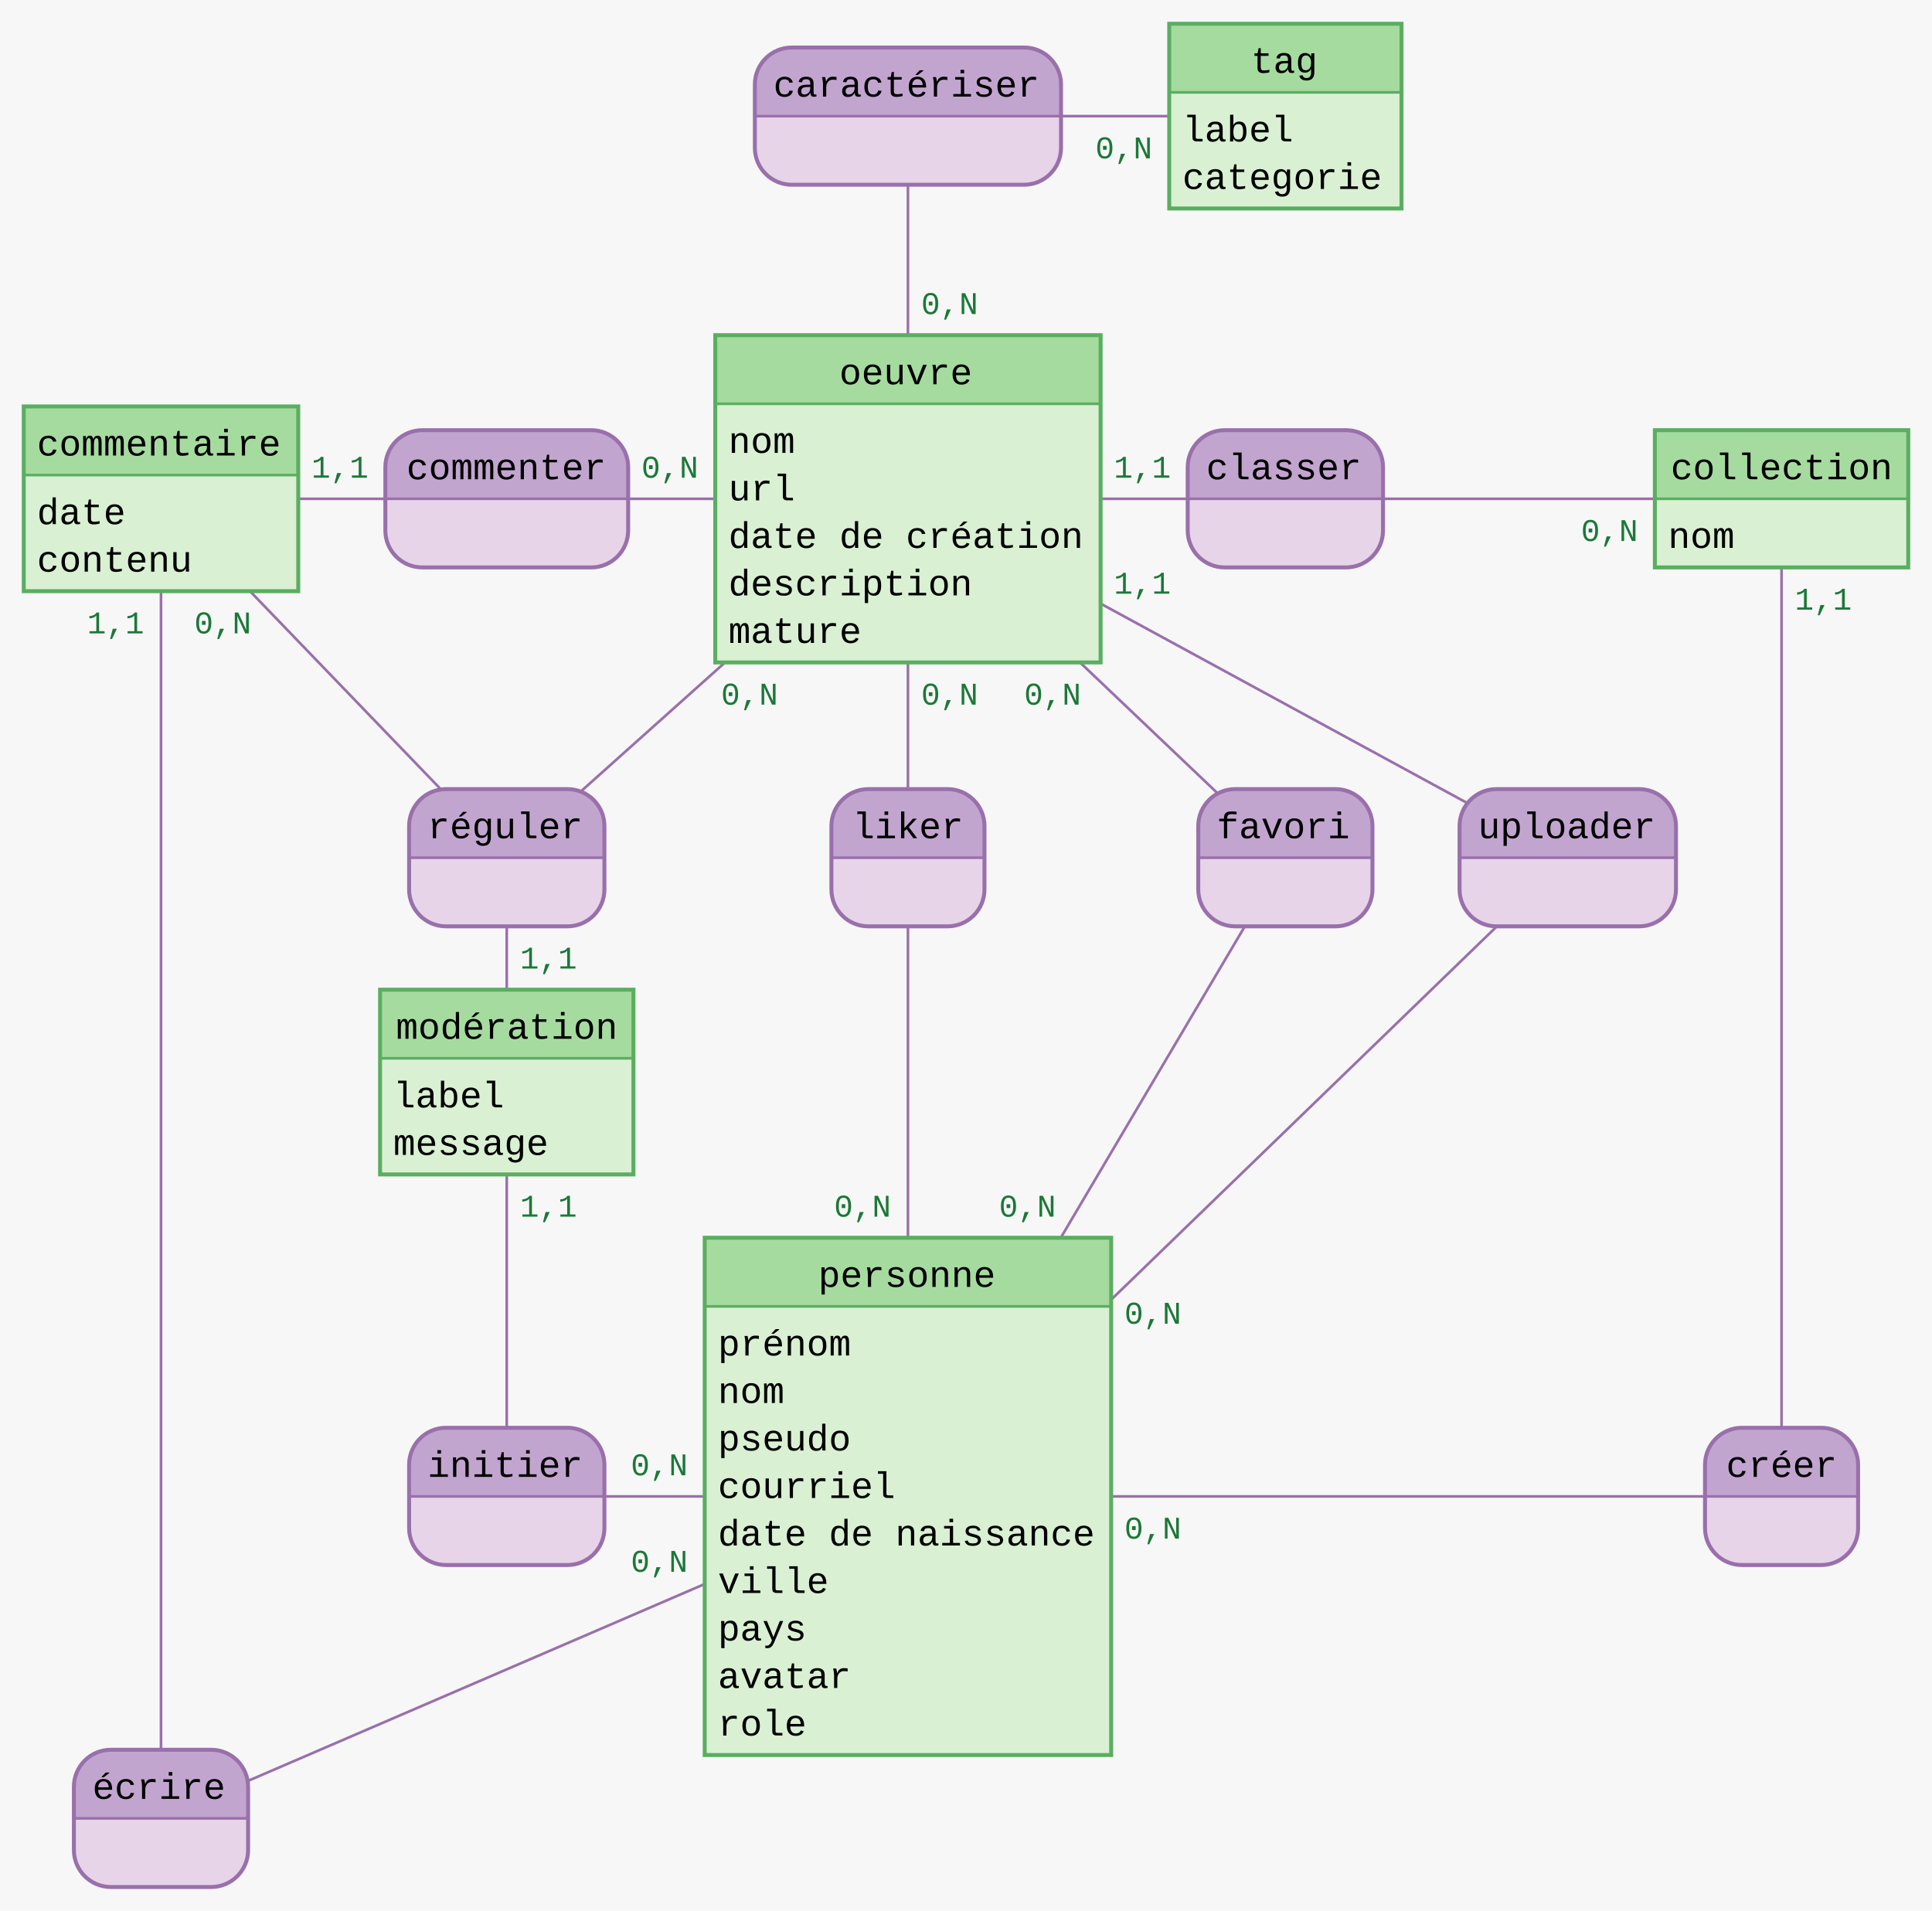
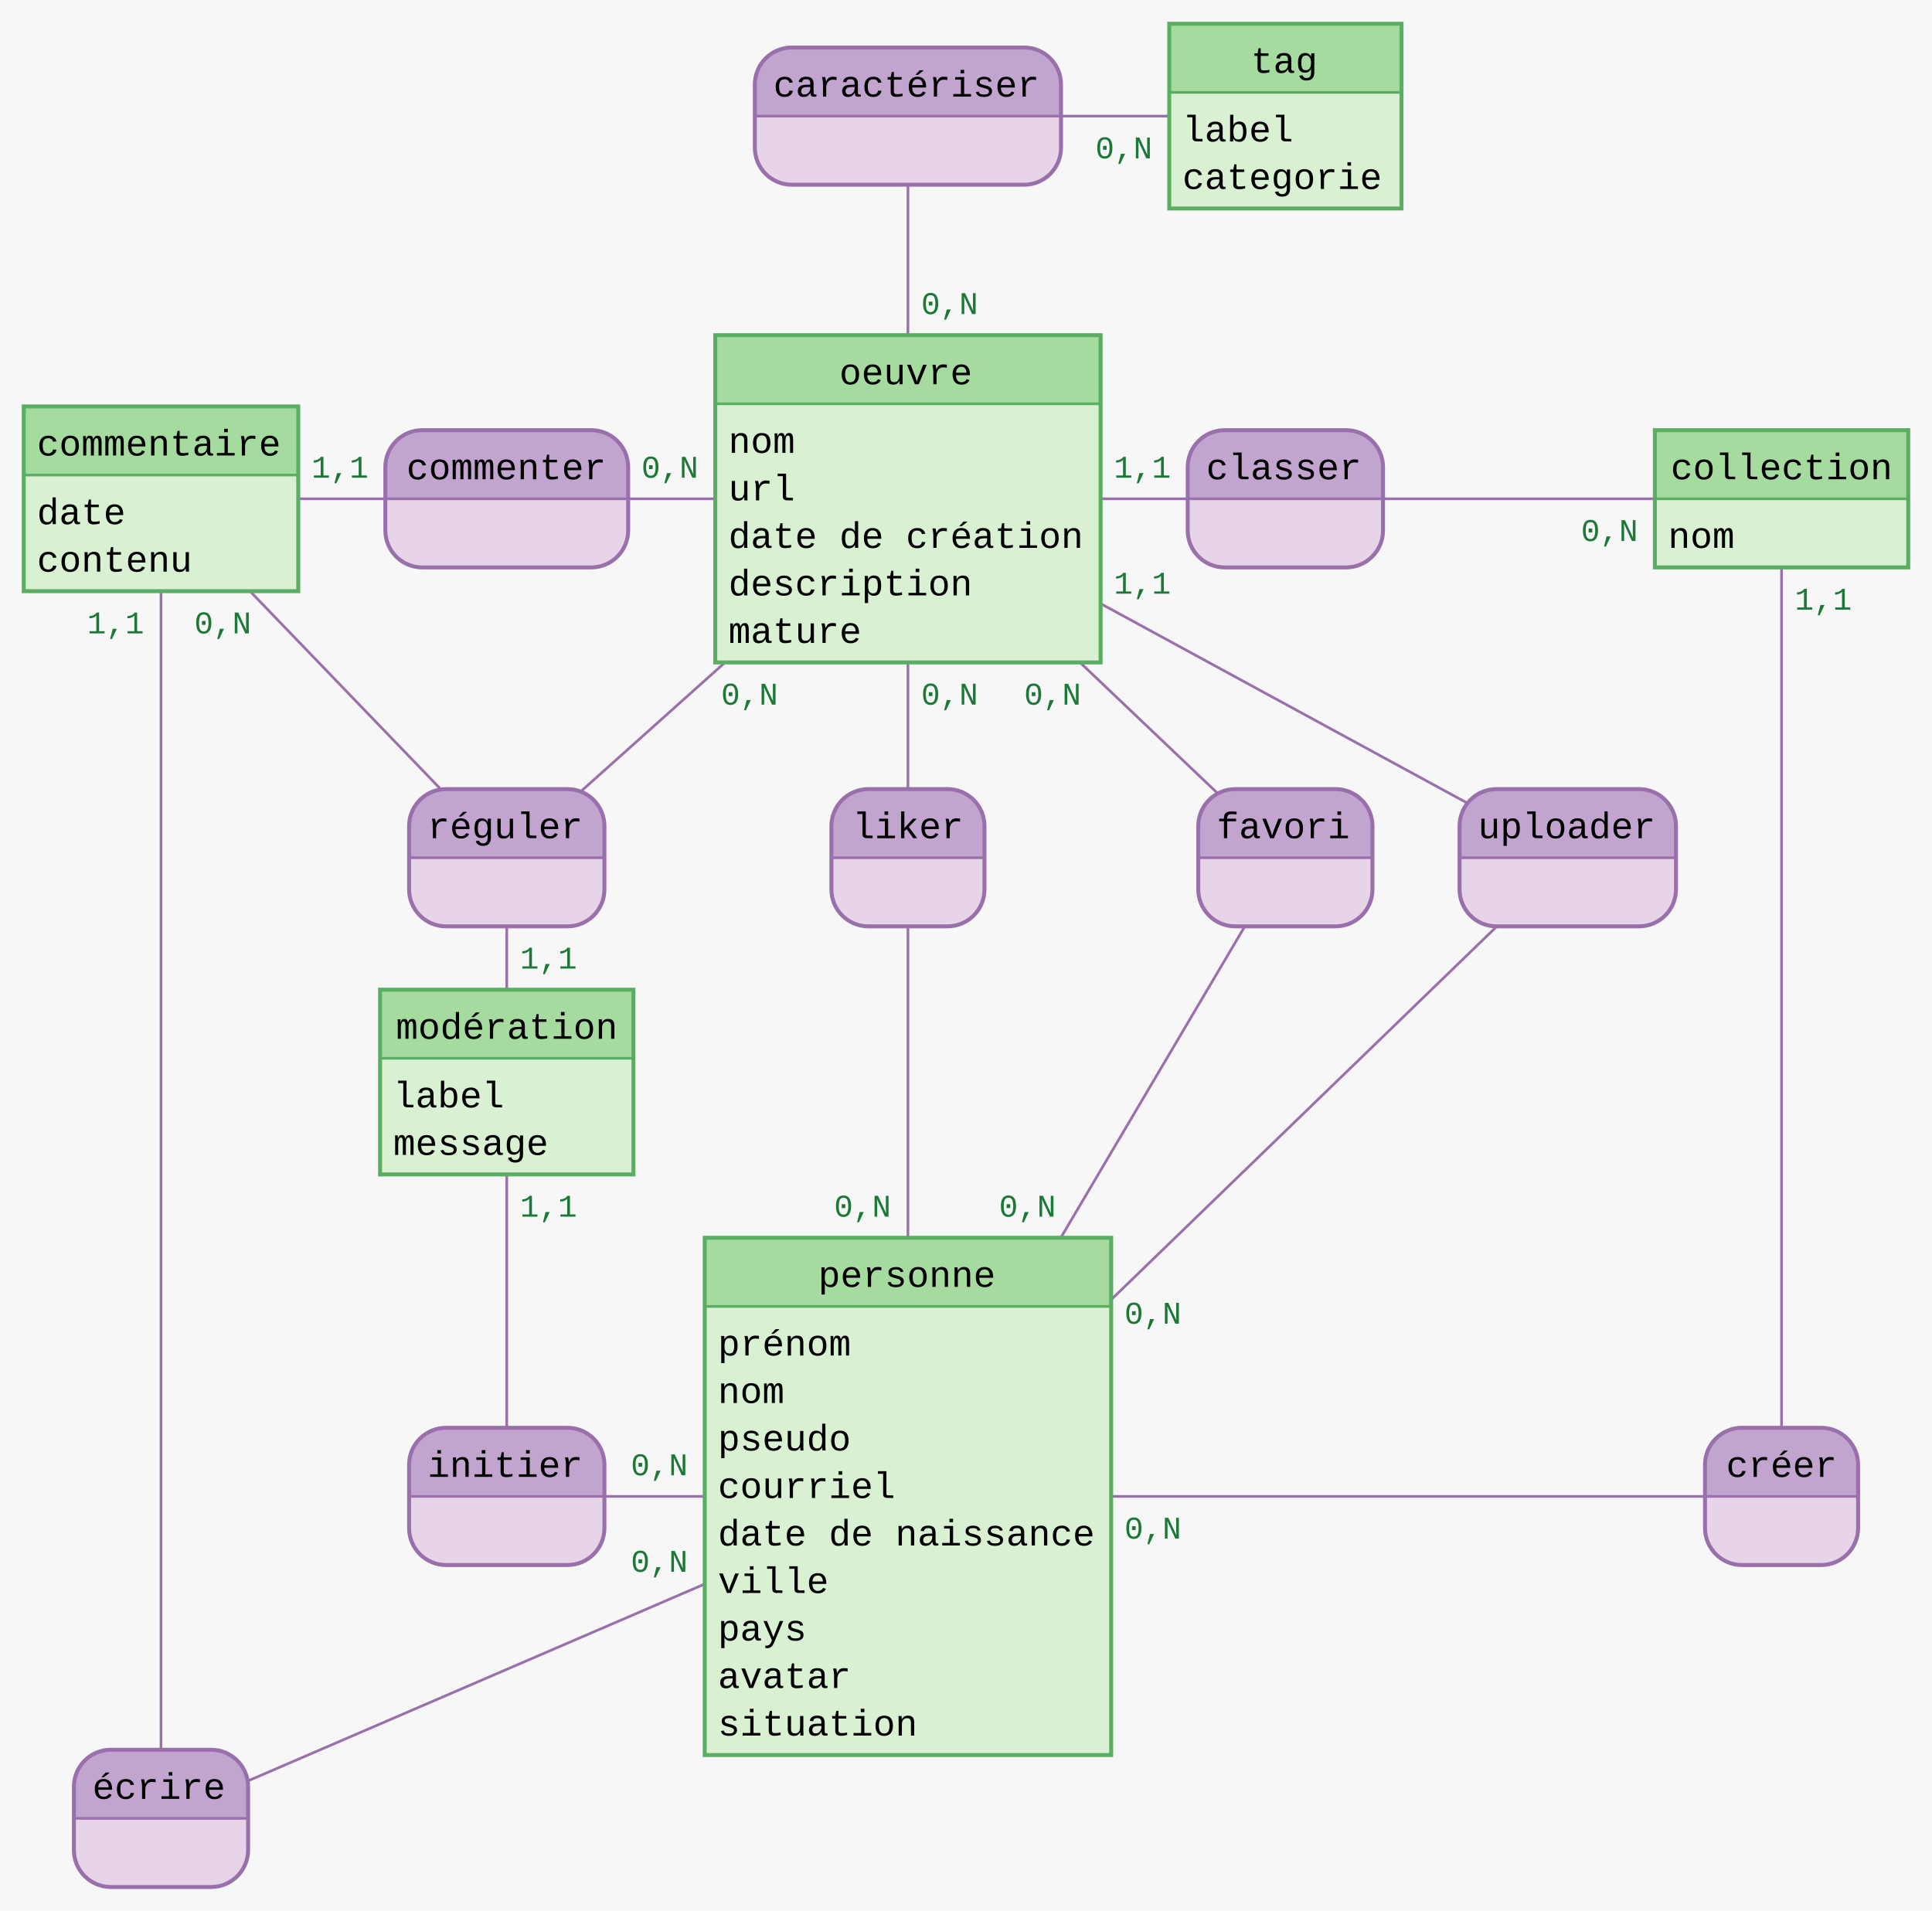
<svg xmlns="http://www.w3.org/2000/svg" width="732" height="724" viewBox="0 0 732 724">
  <rect id="frame" x="0" y="0" width="732" height="724" fill="#f7f7f7" stroke="none" stroke-width="0" />
  <g>
    <line x1="344" y1="189" x2="344" y2="44" stroke="#9970ab" stroke-width="1" />
    <text x="349" y="119" fill="#1b7837" font-family="Courier New" font-size="12">0,N</text>
    <line x1="487" y1="44" x2="344" y2="44" stroke="#9970ab" stroke-width="1" />
    <text x="415" y="60" fill="#1b7837" font-family="Courier New" font-size="12">0,N</text>
    <g>
      <path d="M388 18 a14 14 90 0 1 14 14 V44 h-116 V32 a14 14 90 0 1 14 -14" fill="#c2a5cf" stroke="#c2a5cf" stroke-width="0" />
      <path d="M402 44 v12 a14 14 90 0 1 -14 14 H300 a14 14 90 0 1 -14 -14 V44 H116" fill="#e7d4e8" stroke="#e7d4e8" stroke-width="0" />
      <rect x="286" y="18" width="116" height="52" fill="none" rx="14" stroke="#9970ab" stroke-width="1.5" />
      <line x1="286" y1="44" x2="402" y2="44" stroke="#9970ab" stroke-width="1" />
      <text x="293" y="36.6" fill="#000" font-family="Courier New" font-size="14">caractériser</text>
    </g>
  </g>
  <g>
    <line x1="61" y1="189" x2="192" y2="189" stroke="#9970ab" stroke-width="1" />
    <text x="118" y="181" fill="#1b7837" font-family="Courier New" font-size="12">1,1</text>
    <line x1="344" y1="189" x2="192" y2="189" stroke="#9970ab" stroke-width="1" />
    <text x="243" y="181" fill="#1b7837" font-family="Courier New" font-size="12">0,N</text>
    <g>
      <path d="M224 163 a14 14 90 0 1 14 14 V189 h-92 V177 a14 14 90 0 1 14 -14" fill="#c2a5cf" stroke="#c2a5cf" stroke-width="0" />
      <path d="M238 189 v12 a14 14 90 0 1 -14 14 H160 a14 14 90 0 1 -14 -14 V189 H92" fill="#e7d4e8" stroke="#e7d4e8" stroke-width="0" />
      <rect x="146" y="163" width="92" height="52" fill="none" rx="14" stroke="#9970ab" stroke-width="1.5" />
      <line x1="146" y1="189" x2="238" y2="189" stroke="#9970ab" stroke-width="1" />
      <text x="154" y="181.6" fill="#000" font-family="Courier New" font-size="14">commenter</text>
    </g>
  </g>
  <g>
    <line x1="344" y1="189" x2="487" y2="189" stroke="#9970ab" stroke-width="1" />
    <text x="422" y="181" fill="#1b7837" font-family="Courier New" font-size="12">1,1</text>
    <line x1="675" y1="189" x2="487" y2="189" stroke="#9970ab" stroke-width="1" />
    <text x="599" y="205" fill="#1b7837" font-family="Courier New" font-size="12">0,N</text>
    <g>
      <path d="M510 163 a14 14 90 0 1 14 14 V189 h-74 V177 a14 14 90 0 1 14 -14" fill="#c2a5cf" stroke="#c2a5cf" stroke-width="0" />
      <path d="M524 189 v12 a14 14 90 0 1 -14 14 H464 a14 14 90 0 1 -14 -14 V189 H74" fill="#e7d4e8" stroke="#e7d4e8" stroke-width="0" />
      <rect x="450" y="163" width="74" height="52" fill="none" rx="14" stroke="#9970ab" stroke-width="1.5" />
      <line x1="450" y1="189" x2="524" y2="189" stroke="#9970ab" stroke-width="1" />
      <text x="457" y="181.6" fill="#000" font-family="Courier New" font-size="14">classer</text>
    </g>
  </g>
  <g>
    <line x1="61" y1="189" x2="192" y2="325" stroke="#9970ab" stroke-width="1" />
    <text x="73.6" y="240" fill="#1b7837" font-family="Courier New" font-size="12">0,N</text>
    <line x1="344" y1="189" x2="192" y2="325" stroke="#9970ab" stroke-width="1" />
    <text x="273.19" y="267" fill="#1b7837" font-family="Courier New" font-size="12">0,N</text>
    <line x1="192" y1="410" x2="192" y2="325" stroke="#9970ab" stroke-width="1" />
    <text x="197" y="367" fill="#1b7837" font-family="Courier New" font-size="12">1,1</text>
    <g>
      <path d="M215 299 a14 14 90 0 1 14 14 V325 h-74 V313 a14 14 90 0 1 14 -14" fill="#c2a5cf" stroke="#c2a5cf" stroke-width="0" />
      <path d="M229 325 v12 a14 14 90 0 1 -14 14 H169 a14 14 90 0 1 -14 -14 V325 H74" fill="#e7d4e8" stroke="#e7d4e8" stroke-width="0" />
      <rect x="155" y="299" width="74" height="52" fill="none" rx="14" stroke="#9970ab" stroke-width="1.5" />
      <line x1="155" y1="325" x2="229" y2="325" stroke="#9970ab" stroke-width="1" />
      <text x="162" y="317.6" fill="#000" font-family="Courier New" font-size="14">réguler</text>
    </g>
  </g>
  <g>
    <line x1="344" y1="567" x2="344" y2="325" stroke="#9970ab" stroke-width="1" />
    <text x="316" y="461" fill="#1b7837" font-family="Courier New" font-size="12">0,N</text>
    <line x1="344" y1="189" x2="344" y2="325" stroke="#9970ab" stroke-width="1" />
    <text x="349" y="267" fill="#1b7837" font-family="Courier New" font-size="12">0,N</text>
    <g>
      <path d="M359 299 a14 14 90 0 1 14 14 V325 h-58 V313 a14 14 90 0 1 14 -14" fill="#c2a5cf" stroke="#c2a5cf" stroke-width="0" />
      <path d="M373 325 v12 a14 14 90 0 1 -14 14 H329 a14 14 90 0 1 -14 -14 V325 H58" fill="#e7d4e8" stroke="#e7d4e8" stroke-width="0" />
      <rect x="315" y="299" width="58" height="52" fill="none" rx="14" stroke="#9970ab" stroke-width="1.5" />
      <line x1="315" y1="325" x2="373" y2="325" stroke="#9970ab" stroke-width="1" />
      <text x="323" y="317.6" fill="#000" font-family="Courier New" font-size="14">liker</text>
    </g>
  </g>
  <g>
    <line x1="344" y1="567" x2="487" y2="325" stroke="#9970ab" stroke-width="1" />
    <text x="378.49" y="461" fill="#1b7837" font-family="Courier New" font-size="12">0,N</text>
    <line x1="344" y1="189" x2="487" y2="325" stroke="#9970ab" stroke-width="1" />
    <text x="388.01" y="267" fill="#1b7837" font-family="Courier New" font-size="12">0,N</text>
    <g>
      <path d="M506 299 a14 14 90 0 1 14 14 V325 h-66 V313 a14 14 90 0 1 14 -14" fill="#c2a5cf" stroke="#c2a5cf" stroke-width="0" />
      <path d="M520 325 v12 a14 14 90 0 1 -14 14 H468 a14 14 90 0 1 -14 -14 V325 H66" fill="#e7d4e8" stroke="#e7d4e8" stroke-width="0" />
      <rect x="454" y="299" width="66" height="52" fill="none" rx="14" stroke="#9970ab" stroke-width="1.5" />
      <line x1="454" y1="325" x2="520" y2="325" stroke="#9970ab" stroke-width="1" />
      <text x="461" y="317.6" fill="#000" font-family="Courier New" font-size="14">favori</text>
    </g>
  </g>
  <g>
    <line x1="344" y1="567" x2="594" y2="325" stroke="#9970ab" stroke-width="1" />
    <text x="426" y="501.56" fill="#1b7837" font-family="Courier New" font-size="12">0,N</text>
    <line x1="344" y1="189" x2="594" y2="325" stroke="#9970ab" stroke-width="1" />
    <text x="422" y="224.95" fill="#1b7837" font-family="Courier New" font-size="12">1,1</text>
    <g>
      <path d="M621 299 a14 14 90 0 1 14 14 V325 h-82 V313 a14 14 90 0 1 14 -14" fill="#c2a5cf" stroke="#c2a5cf" stroke-width="0" />
      <path d="M635 325 v12 a14 14 90 0 1 -14 14 H567 a14 14 90 0 1 -14 -14 V325 H82" fill="#e7d4e8" stroke="#e7d4e8" stroke-width="0" />
      <rect x="553" y="299" width="82" height="52" fill="none" rx="14" stroke="#9970ab" stroke-width="1.5" />
      <line x1="553" y1="325" x2="635" y2="325" stroke="#9970ab" stroke-width="1" />
      <text x="560" y="317.6" fill="#000" font-family="Courier New" font-size="14">uploader</text>
    </g>
  </g>
  <g>
    <line x1="344" y1="567" x2="192" y2="567" stroke="#9970ab" stroke-width="1" />
    <text x="239" y="559" fill="#1b7837" font-family="Courier New" font-size="12">0,N</text>
    <line x1="192" y1="410" x2="192" y2="567" stroke="#9970ab" stroke-width="1" />
    <text x="197" y="461" fill="#1b7837" font-family="Courier New" font-size="12">1,1</text>
    <g>
      <path d="M215 541 a14 14 90 0 1 14 14 V567 h-74 V555 a14 14 90 0 1 14 -14" fill="#c2a5cf" stroke="#c2a5cf" stroke-width="0" />
      <path d="M229 567 v12 a14 14 90 0 1 -14 14 H169 a14 14 90 0 1 -14 -14 V567 H74" fill="#e7d4e8" stroke="#e7d4e8" stroke-width="0" />
      <rect x="155" y="541" width="74" height="52" fill="none" rx="14" stroke="#9970ab" stroke-width="1.5" />
      <line x1="155" y1="567" x2="229" y2="567" stroke="#9970ab" stroke-width="1" />
      <text x="162" y="559.6" fill="#000" font-family="Courier New" font-size="14">initier</text>
    </g>
  </g>
  <g>
    <line x1="344" y1="567" x2="675" y2="567" stroke="#9970ab" stroke-width="1" />
    <text x="426" y="583" fill="#1b7837" font-family="Courier New" font-size="12">0,N</text>
    <line x1="675" y1="189" x2="675" y2="567" stroke="#9970ab" stroke-width="1" />
    <text x="680" y="231" fill="#1b7837" font-family="Courier New" font-size="12">1,1</text>
    <g>
      <path d="M690 541 a14 14 90 0 1 14 14 V567 h-58 V555 a14 14 90 0 1 14 -14" fill="#c2a5cf" stroke="#c2a5cf" stroke-width="0" />
      <path d="M704 567 v12 a14 14 90 0 1 -14 14 H660 a14 14 90 0 1 -14 -14 V567 H58" fill="#e7d4e8" stroke="#e7d4e8" stroke-width="0" />
      <rect x="646" y="541" width="58" height="52" fill="none" rx="14" stroke="#9970ab" stroke-width="1.5" />
      <line x1="646" y1="567" x2="704" y2="567" stroke="#9970ab" stroke-width="1" />
      <text x="654" y="559.6" fill="#000" font-family="Courier New" font-size="14">créer</text>
    </g>
  </g>
  <g>
    <line x1="344" y1="567" x2="61" y2="689" stroke="#9970ab" stroke-width="1" />
    <text x="239" y="595.57" fill="#1b7837" font-family="Courier New" font-size="12">0,N</text>
    <line x1="61" y1="189" x2="61" y2="689" stroke="#9970ab" stroke-width="1" />
    <text x="33" y="240" fill="#1b7837" font-family="Courier New" font-size="12">1,1</text>
    <g>
      <path d="M80 663 a14 14 90 0 1 14 14 V689 h-66 V677 a14 14 90 0 1 14 -14" fill="#c2a5cf" stroke="#c2a5cf" stroke-width="0" />
      <path d="M94 689 v12 a14 14 90 0 1 -14 14 H42 a14 14 90 0 1 -14 -14 V689 H66" fill="#e7d4e8" stroke="#e7d4e8" stroke-width="0" />
      <rect x="28" y="663" width="66" height="52" fill="none" rx="14" stroke="#9970ab" stroke-width="1.5" />
      <line x1="28" y1="689" x2="94" y2="689" stroke="#9970ab" stroke-width="1" />
      <text x="35" y="681.6" fill="#000" font-family="Courier New" font-size="14">écrire</text>
    </g>
  </g>
  <g>
    <g>
      <rect x="443" y="9" width="88" height="26" fill="#a6dba0" stroke="#a6dba0" stroke-width="0" opacity="1" />
      <rect x="443" y="35" width="88" height="44" fill="#d9f0d3" stroke="#d9f0d3" stroke-width="0" opacity="1" />
      <rect x="443" y="9" width="88" height="70" fill="none" stroke="#5aae61" stroke-width="1.5" opacity="1" />
      <line x1="443" y1="35" x2="531" y2="35" stroke="#5aae61" stroke-width="1" />
    </g>
    <text x="474" y="27.6" fill="#000" font-family="Courier New" font-size="14">tag</text>
    <text x="448" y="53.6" fill="#000" font-family="Courier New" font-size="14">label</text>
    <text x="448" y="71.6" fill="#000" font-family="Courier New" font-size="14">categorie</text>
  </g>
  <g>
    <g>
      <rect x="9" y="154" width="104" height="26" fill="#a6dba0" stroke="#a6dba0" stroke-width="0" opacity="1" />
      <rect x="9" y="180" width="104" height="44" fill="#d9f0d3" stroke="#d9f0d3" stroke-width="0" opacity="1" />
      <rect x="9" y="154" width="104" height="70" fill="none" stroke="#5aae61" stroke-width="1.5" opacity="1" />
      <line x1="9" y1="180" x2="113" y2="180" stroke="#5aae61" stroke-width="1" />
    </g>
    <text x="14" y="172.6" fill="#000" font-family="Courier New" font-size="14">commentaire</text>
    <text x="14" y="198.6" fill="#000" font-family="Courier New" font-size="14">date</text>
    <text x="14" y="216.6" fill="#000" font-family="Courier New" font-size="14">contenu</text>
  </g>
  <g>
    <g>
      <rect x="271" y="127" width="146" height="26" fill="#a6dba0" stroke="#a6dba0" stroke-width="0" opacity="1" />
      <rect x="271" y="153" width="146" height="98" fill="#d9f0d3" stroke="#d9f0d3" stroke-width="0" opacity="1" />
      <rect x="271" y="127" width="146" height="124" fill="none" stroke="#5aae61" stroke-width="1.5" opacity="1" />
      <line x1="271" y1="153" x2="417" y2="153" stroke="#5aae61" stroke-width="1" />
    </g>
    <text x="318" y="145.6" fill="#000" font-family="Courier New" font-size="14">oeuvre</text>
    <text x="276" y="171.6" fill="#000" font-family="Courier New" font-size="14">nom</text>
    <text x="276" y="189.6" fill="#000" font-family="Courier New" font-size="14">url</text>
    <text x="276" y="207.6" fill="#000" font-family="Courier New" font-size="14">date de création</text>
    <text x="276" y="225.6" fill="#000" font-family="Courier New" font-size="14">description</text>
    <text x="276" y="243.6" fill="#000" font-family="Courier New" font-size="14">mature</text>
  </g>
  <g>
    <g>
      <rect x="627" y="163" width="96" height="26" fill="#a6dba0" stroke="#a6dba0" stroke-width="0" opacity="1" />
      <rect x="627" y="189" width="96" height="26" fill="#d9f0d3" stroke="#d9f0d3" stroke-width="0" opacity="1" />
      <rect x="627" y="163" width="96" height="52" fill="none" stroke="#5aae61" stroke-width="1.5" opacity="1" />
      <line x1="627" y1="189" x2="723" y2="189" stroke="#5aae61" stroke-width="1" />
    </g>
    <text x="633" y="181.6" fill="#000" font-family="Courier New" font-size="14">collection</text>
    <text x="632" y="207.6" fill="#000" font-family="Courier New" font-size="14">nom</text>
  </g>
  <g>
    <g>
      <rect x="144" y="375" width="96" height="26" fill="#a6dba0" stroke="#a6dba0" stroke-width="0" opacity="1" />
      <rect x="144" y="401" width="96" height="44" fill="#d9f0d3" stroke="#d9f0d3" stroke-width="0" opacity="1" />
      <rect x="144" y="375" width="96" height="70" fill="none" stroke="#5aae61" stroke-width="1.5" opacity="1" />
      <line x1="144" y1="401" x2="240" y2="401" stroke="#5aae61" stroke-width="1" />
    </g>
    <text x="150" y="393.6" fill="#000" font-family="Courier New" font-size="14">modération</text>
    <text x="149" y="419.6" fill="#000" font-family="Courier New" font-size="14">label</text>
    <text x="149" y="437.6" fill="#000" font-family="Courier New" font-size="14">message</text>
  </g>
  <g>
    <g>
      <rect x="267" y="469" width="154" height="26" fill="#a6dba0" stroke="#a6dba0" stroke-width="0" opacity="1" />
      <rect x="267" y="495" width="154" height="170" fill="#d9f0d3" stroke="#d9f0d3" stroke-width="0" opacity="1" />
      <rect x="267" y="469" width="154" height="196" fill="none" stroke="#5aae61" stroke-width="1.5" opacity="1" />
      <line x1="267" y1="495" x2="421" y2="495" stroke="#5aae61" stroke-width="1" />
    </g>
    <text x="310" y="487.6" fill="#000" font-family="Courier New" font-size="14">personne</text>
    <text x="272" y="513.6" fill="#000" font-family="Courier New" font-size="14">prénom</text>
    <text x="272" y="531.6" fill="#000" font-family="Courier New" font-size="14">nom</text>
    <text x="272" y="549.6" fill="#000" font-family="Courier New" font-size="14">pseudo</text>
    <text x="272" y="567.6" fill="#000" font-family="Courier New" font-size="14">courriel</text>
    <text x="272" y="585.6" fill="#000" font-family="Courier New" font-size="14">date de naissance</text>
    <text x="272" y="603.6" fill="#000" font-family="Courier New" font-size="14">ville</text>
    <text x="272" y="621.6" fill="#000" font-family="Courier New" font-size="14">pays</text>
    <text x="272" y="639.6" fill="#000" font-family="Courier New" font-size="14">avatar</text>
-     <text x="272" y="657.6" fill="#000" font-family="Courier New" font-size="14">role</text>
+     <text x="272" y="657.6" fill="#000" font-family="Courier New" font-size="14">situation</text>
  </g>
</svg>
